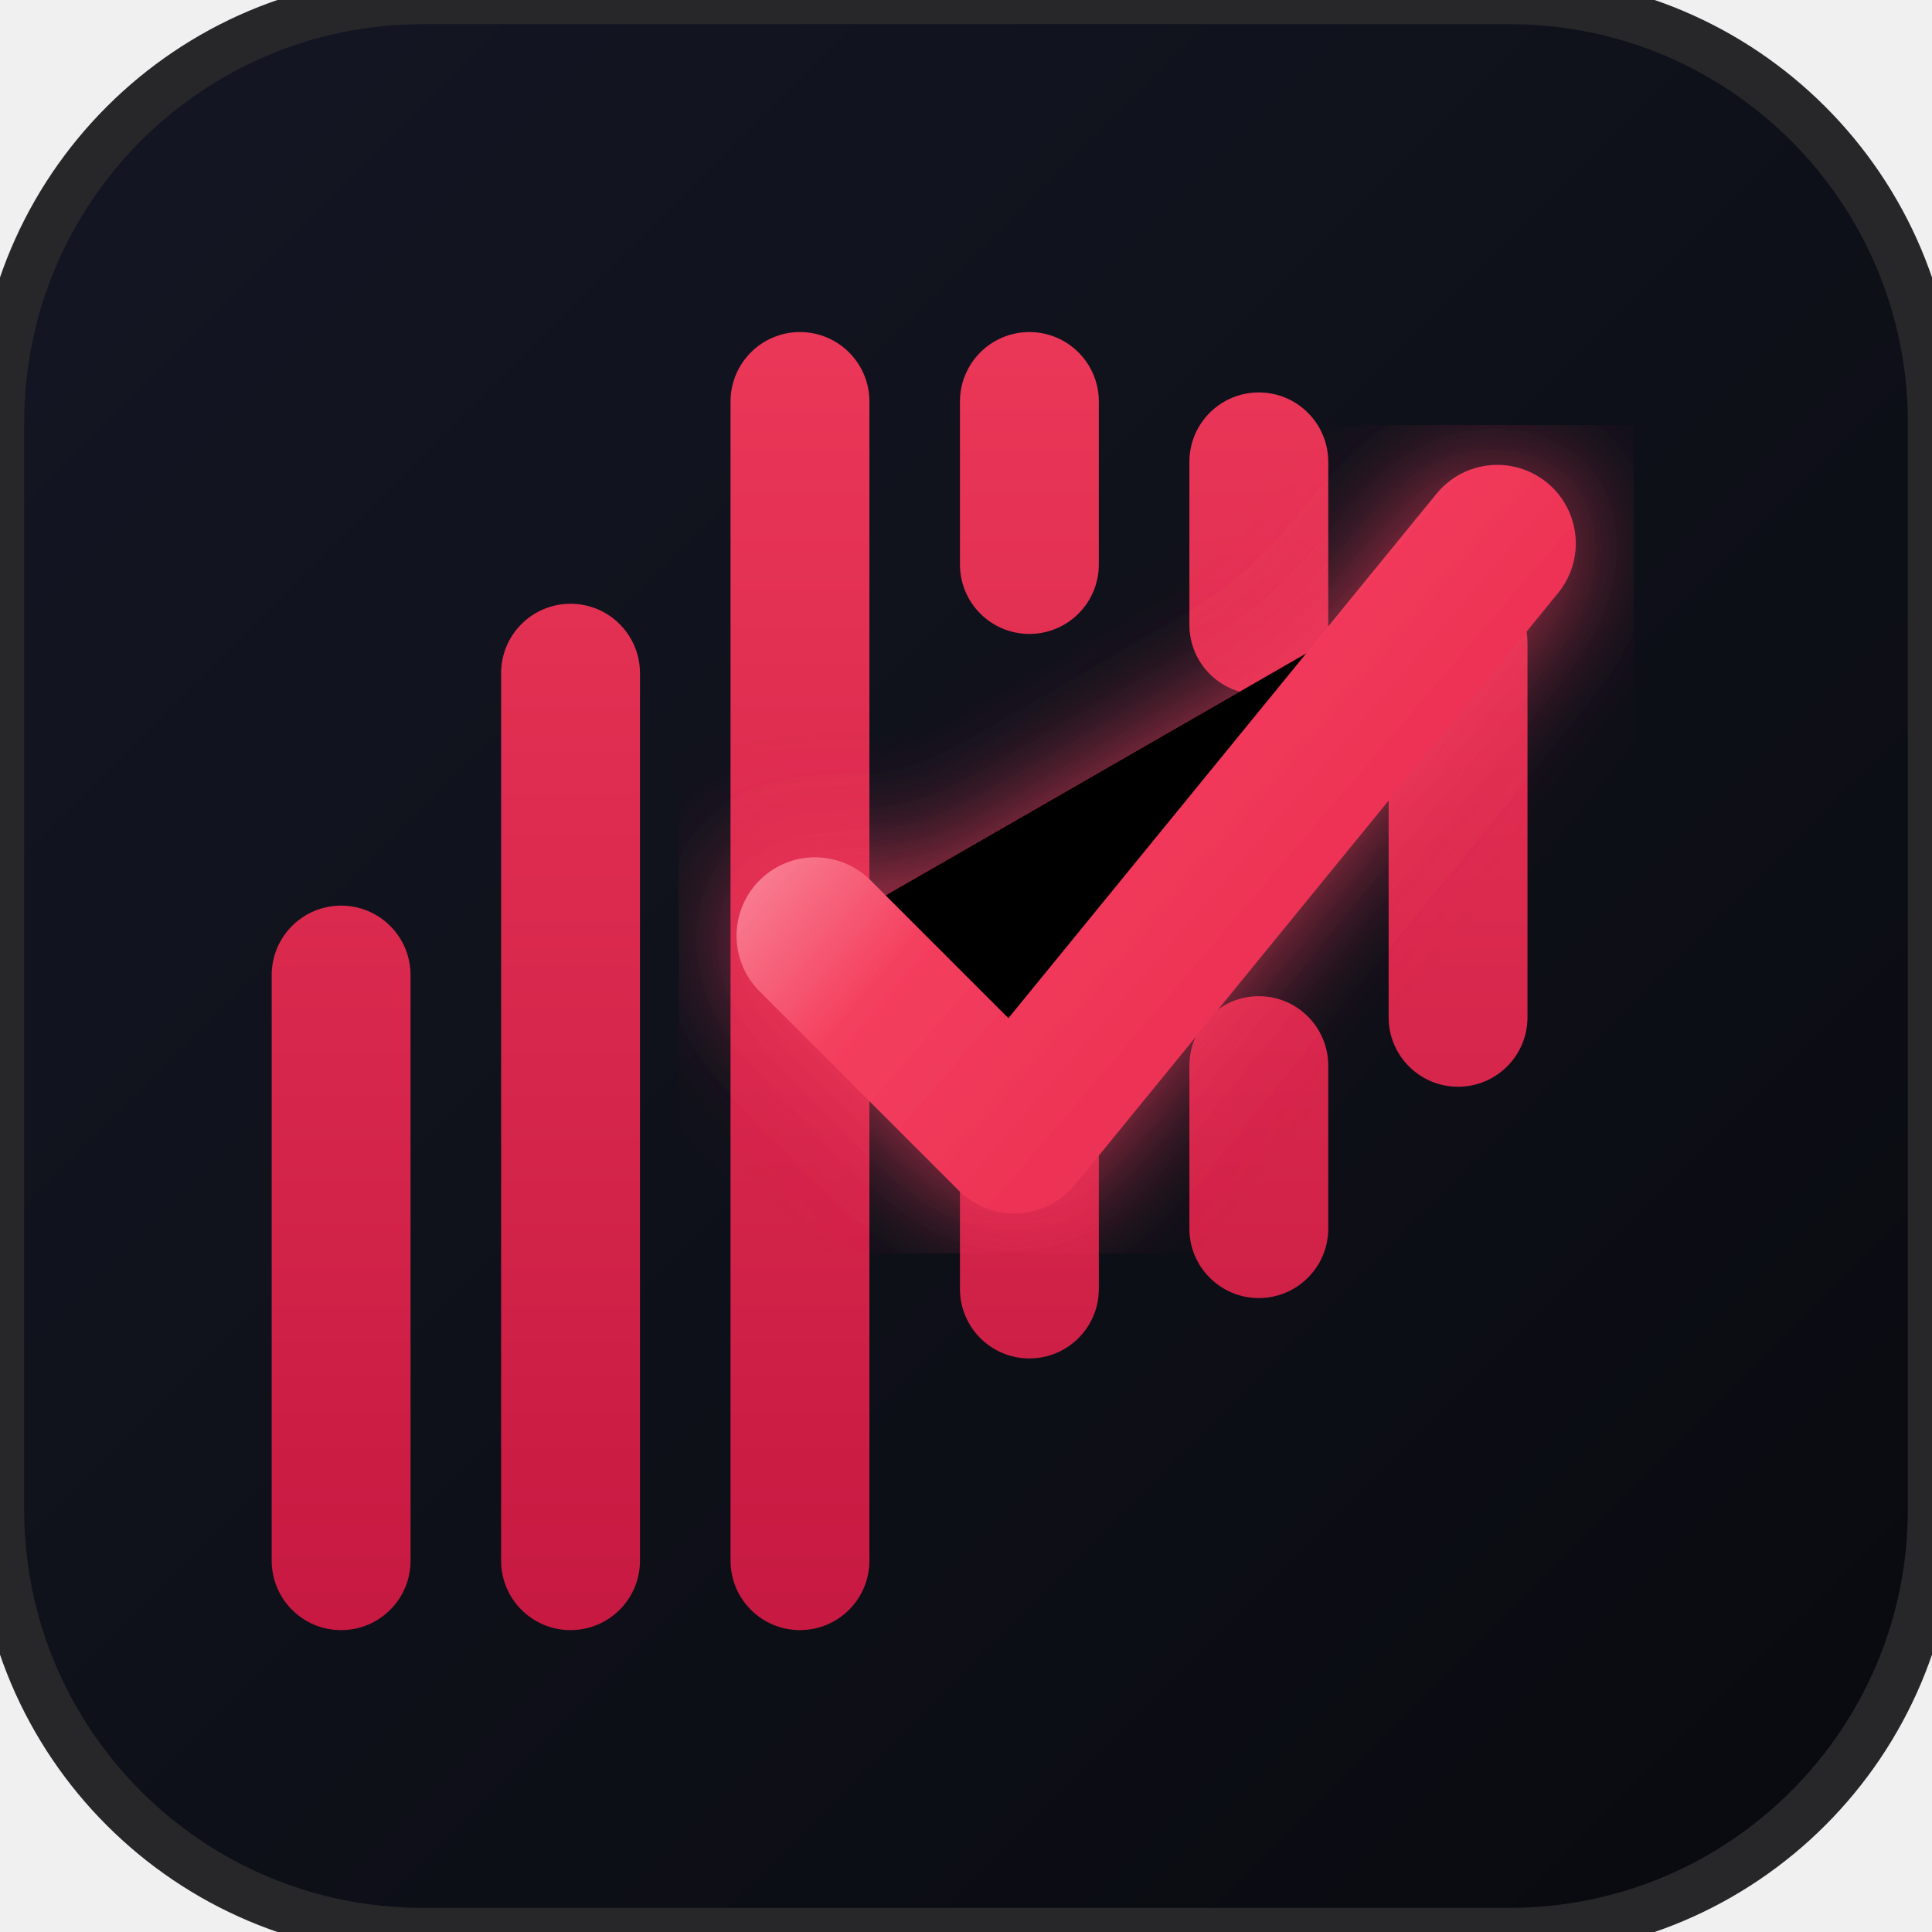
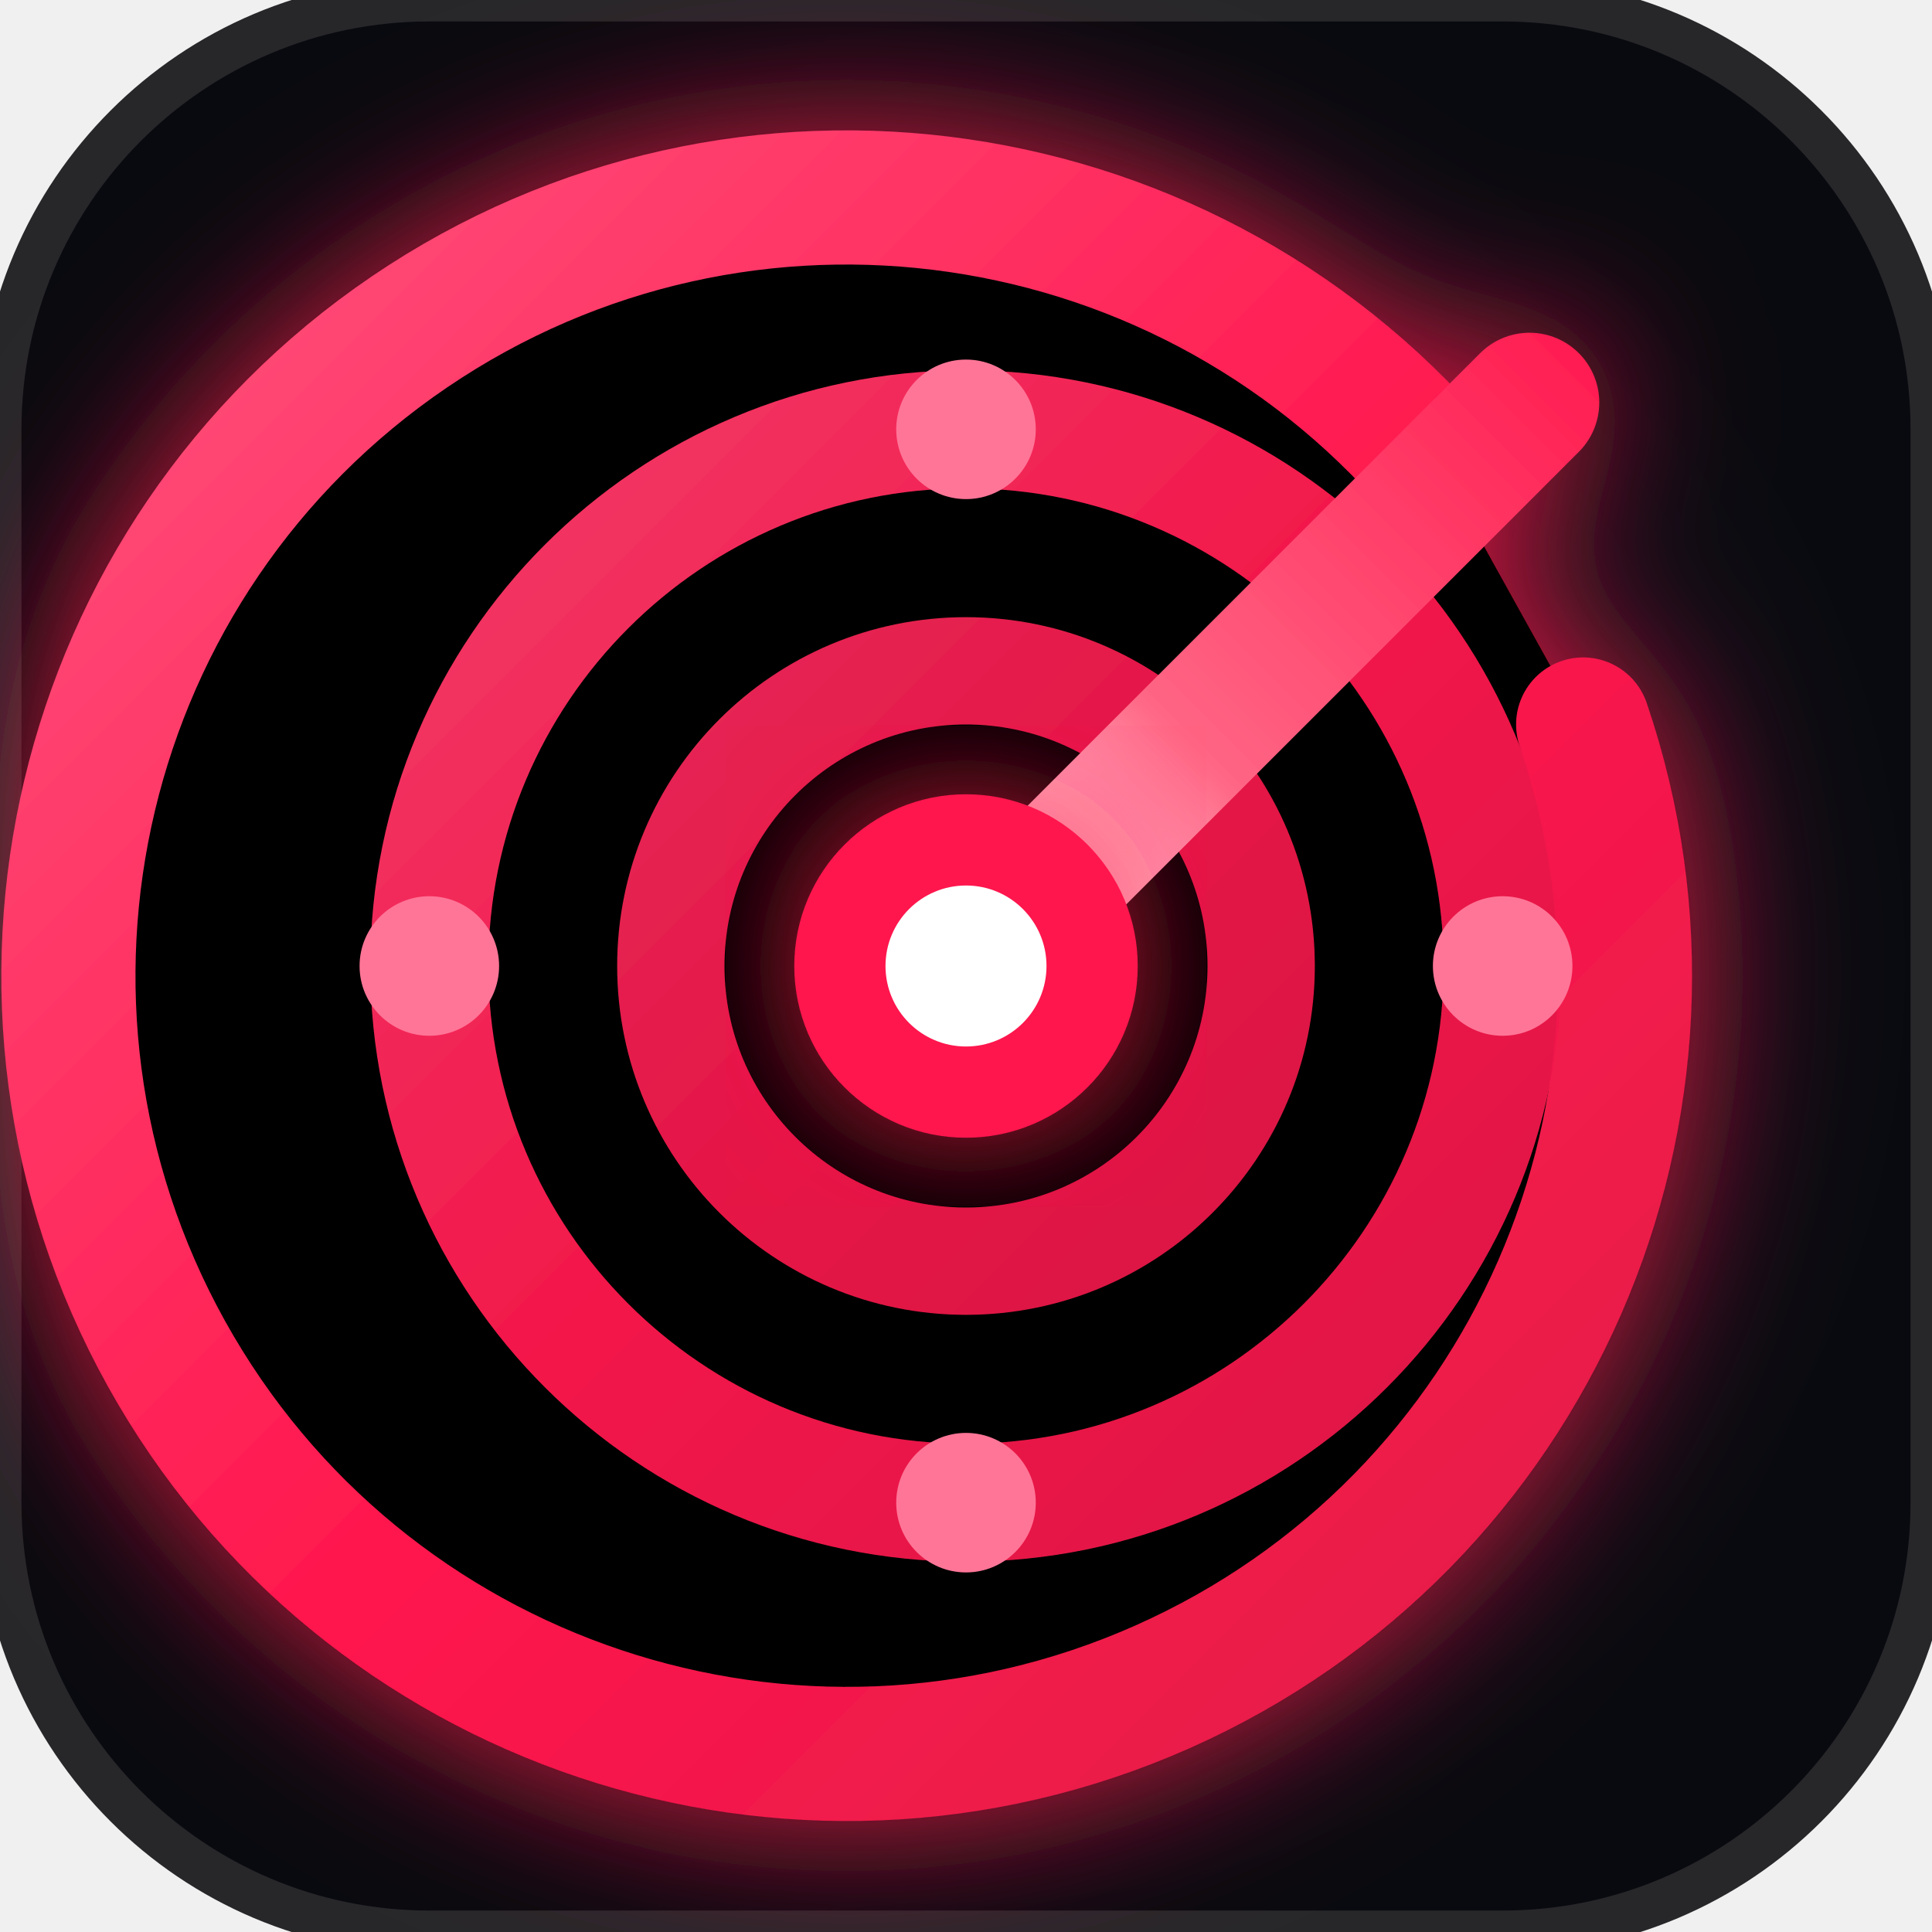
- <svg xmlns="http://www.w3.org/2000/svg" viewBox="0 0 32 32" width="32" height="32">
+ <svg xmlns="http://www.w3.org/2000/svg" viewBox="0 0 36 36" width="36" height="36">
  <defs>
-     <linearGradient id="favBg" x1="0" y1="0" x2="32" y2="32" gradientUnits="userSpaceOnUse">
-       <stop offset="0%" stop-color="#141724" />
+     <radialGradient id="favBgGrad" cx="18" cy="18" r="18" gradientUnits="userSpaceOnUse">
+       <stop offset="0%" stop-color="#191c2b" />
      <stop offset="100%" stop-color="#090a0f" />
-     </linearGradient>
-     <linearGradient id="favBarGrad" x1="0" y1="0" x2="0" y2="32" gradientUnits="userSpaceOnUse">
-       <stop offset="0%" stop-color="#f43f5e" />
-       <stop offset="100%" stop-color="#be123c" />
-     </linearGradient>
-     <linearGradient id="favCheckGrad" x1="12" y1="8" x2="26" y2="20" gradientUnits="userSpaceOnUse">
-       <stop offset="0%" stop-color="#ffe4e6" />
-       <stop offset="40%" stop-color="#f43f5e" />
+     </radialGradient>
+     <linearGradient id="favNeonGrad" x1="4" y1="4" x2="32" y2="32" gradientUnits="userSpaceOnUse">
+       <stop offset="0%" stop-color="#ff4d79" />
+       <stop offset="50%" stop-color="#ff174d" />
      <stop offset="100%" stop-color="#e11d48" />
    </linearGradient>
+     <linearGradient id="favBeamGrad" x1="18" y1="18" x2="30" y2="6" gradientUnits="userSpaceOnUse">
+       <stop offset="0%" stop-color="#ffffff" />
+       <stop offset="35%" stop-color="#ff6584" />
+       <stop offset="100%" stop-color="#ff174d" />
+     </linearGradient>
    <filter id="favGlow" x="-20%" y="-20%" width="140%" height="140%">
-       <feDropShadow dx="0" dy="0" stdDeviation="1" flood-color="#f43f5e" flood-opacity="0.8" />
+       <feDropShadow dx="0" dy="0" stdDeviation="1.5" flood-color="#ff174d" flood-opacity="0.85" />
    </filter>
  </defs>
-   <rect width="32" height="32" rx="7" fill="url(#favBg)" stroke="#27272a" stroke-width="0.8" />
-   <rect x="4.5" y="15" width="2.3" height="12" rx="1.15" fill="url(#favBarGrad)" />
-   <rect x="8.3" y="10" width="2.3" height="17" rx="1.15" fill="url(#favBarGrad)" />
-   <rect x="12.1" y="5.5" width="2.3" height="21.5" rx="1.15" fill="url(#favBarGrad)" />
-   <rect x="15.9" y="5.5" width="2.3" height="5" rx="1.15" fill="url(#favBarGrad)" />
-   <rect x="19.7" y="6.5" width="2.3" height="5" rx="1.15" fill="url(#favBarGrad)" />
-   <rect x="23" y="9.5" width="2.3" height="8.5" rx="1.15" fill="url(#favBarGrad)" />
-   <rect x="19.7" y="16.5" width="2.3" height="5" rx="1.15" fill="url(#favBarGrad)" />
-   <rect x="15.9" y="17.5" width="2.3" height="5" rx="1.15" fill="url(#favBarGrad)" />
-   <path d="M13.5 15.5L16.8 18.8L24.8 9" stroke="url(#favCheckGrad)" stroke-width="2.6" stroke-linecap="round" stroke-linejoin="round" filter="url(#favGlow)" />
+   <rect width="36" height="36" rx="8" fill="url(#favBgGrad)" stroke="#27272a" stroke-width="0.8" />
+   <g filter="url(#favGlow)">
+     <path d="M 27 9 A 14.5 14.5 0 1 0 29.5 13.5" stroke="url(#favNeonGrad)" stroke-width="2.5" stroke-linecap="round" />
+     <circle cx="18" cy="18" r="10" stroke="url(#favNeonGrad)" stroke-width="2.2" stroke-opacity="0.95" />
+     <circle cx="18" cy="18" r="5.5" stroke="url(#favNeonGrad)" stroke-width="2.0" stroke-opacity="0.9" />
+     <circle cx="18" cy="8" r="1.3" fill="#ff7597" />
+     <circle cx="18" cy="28" r="1.3" fill="#ff7597" />
+     <circle cx="8" cy="18" r="1.3" fill="#ff7597" />
+     <circle cx="28" cy="18" r="1.3" fill="#ff7597" />
+     <line x1="18" y1="18" x2="28.5" y2="7.5" stroke="url(#favBeamGrad)" stroke-width="2.6" stroke-linecap="round" />
+   </g>
+   <circle cx="18" cy="18" r="3.2" fill="#ff174d" filter="url(#favGlow)" />
+   <circle cx="18" cy="18" r="1.5" fill="#ffffff" />
</svg>
